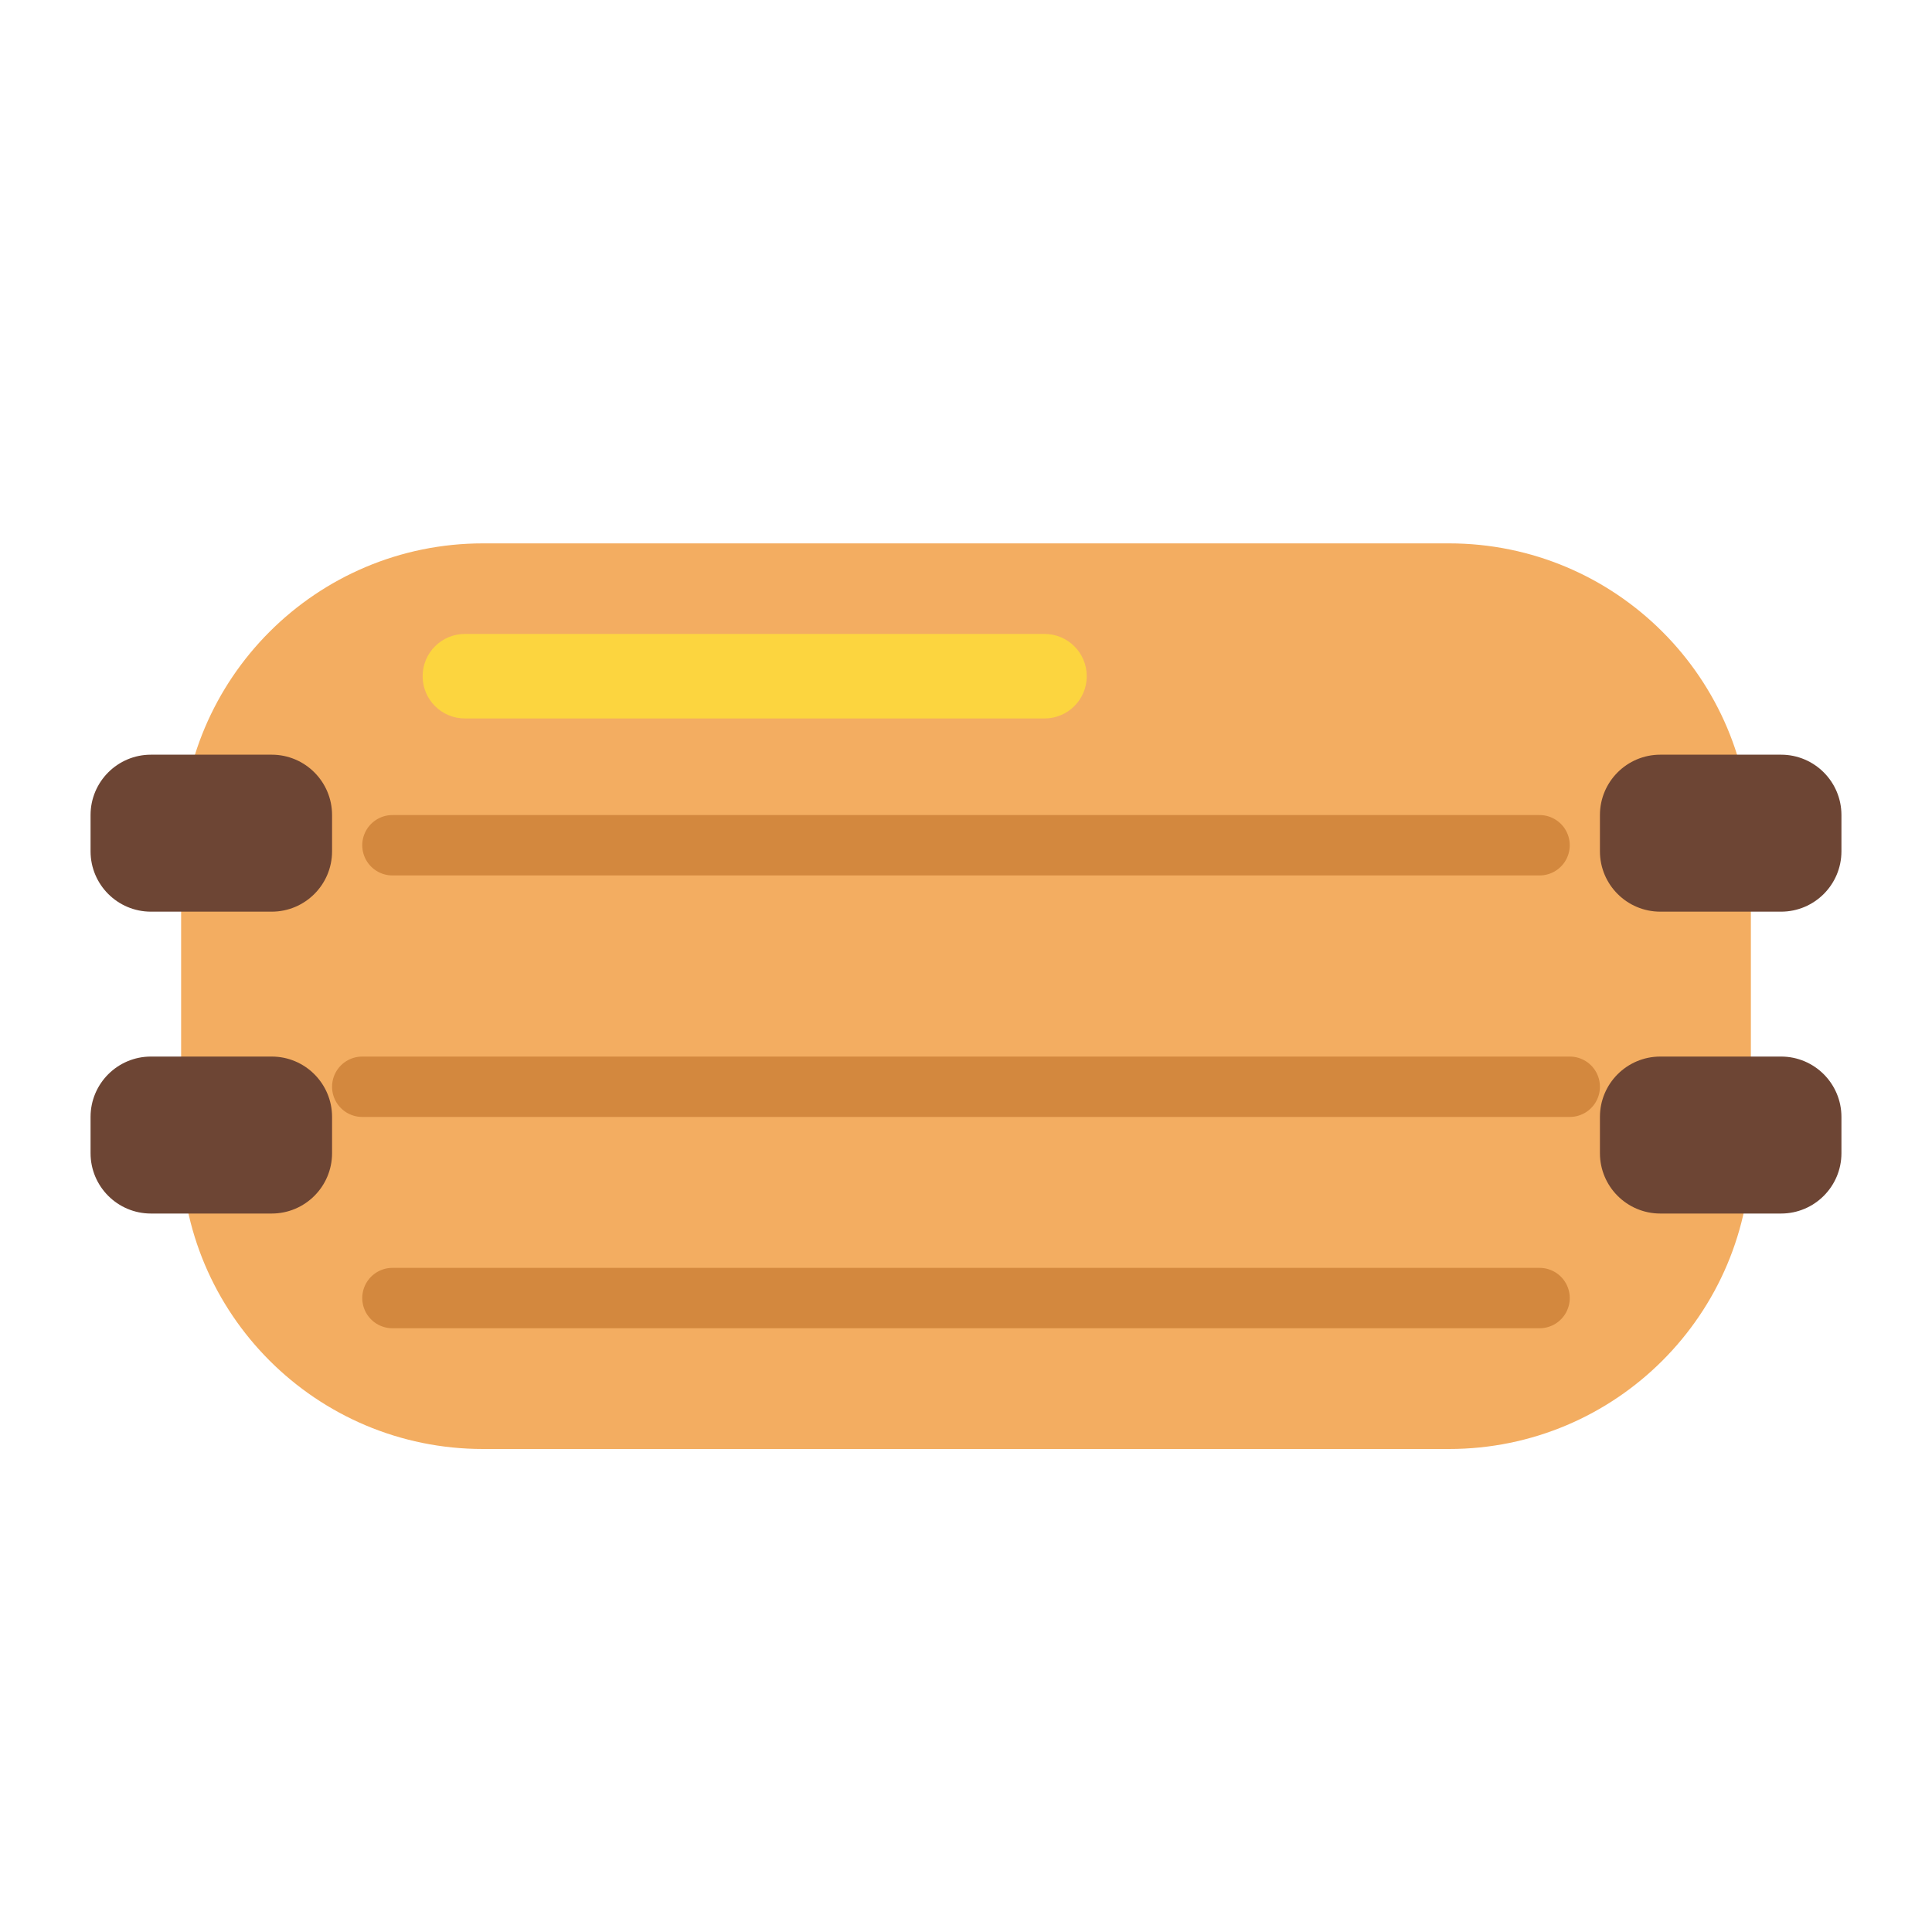
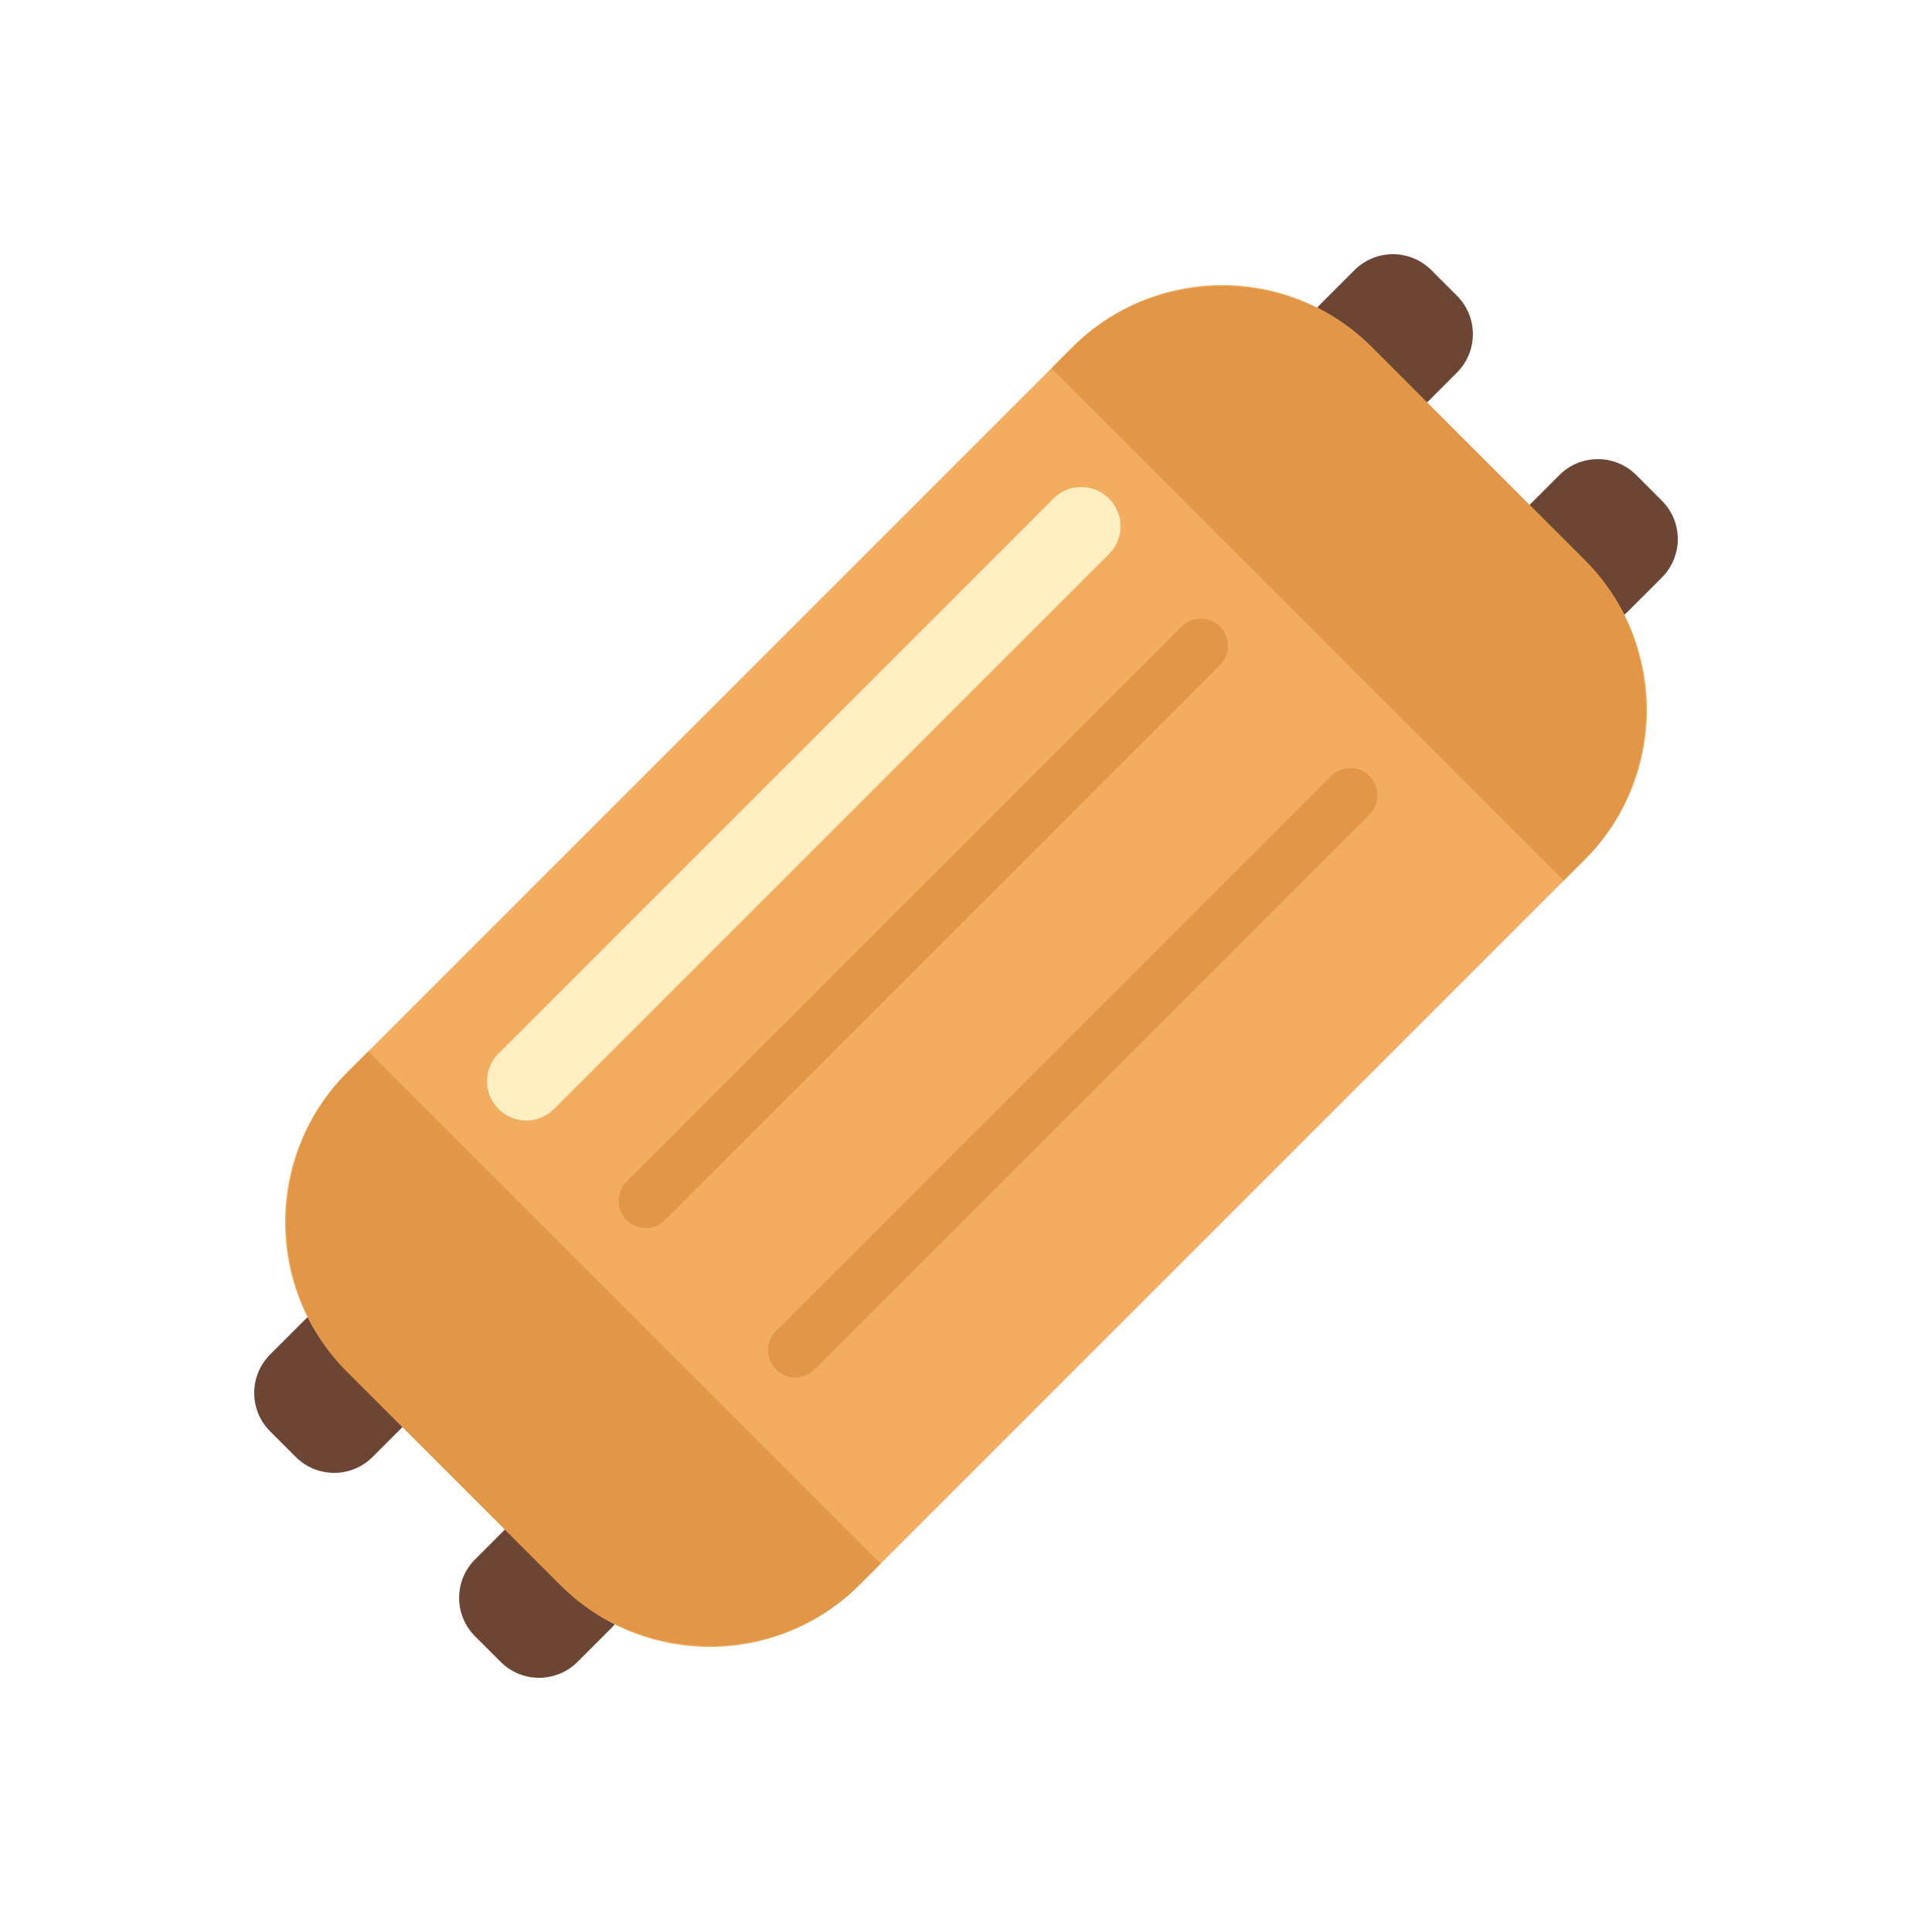
<svg xmlns="http://www.w3.org/2000/svg" width="32" height="32" viewBox="0 0 32 32" fill="none">
-   <rect x="3" y="9" width="26" height="15" rx="5" fill="#F3AD61" />
-   <rect x="7" y="10.5" width="11" height="1.4" rx="0.7" fill="#FCD53F" />
-   <path d="M6.5 14H25.5M6 18H26M6.5 21.5H25.5" stroke="#D3883E" stroke-linecap="round" />
-   <rect x="1.5" y="12.5" width="4" height="2.6" rx="1" fill="#6D4534" />
-   <rect x="1.5" y="17.5" width="4" height="2.6" rx="1" fill="#6D4534" />
-   <rect x="26.5" y="12.5" width="4" height="2.6" rx="1" fill="#6D4534" />
-   <rect x="26.5" y="17.5" width="4" height="2.6" rx="1" fill="#6D4534" />
+   <g transform="rotate(-45 16 16)">
+     <rect x="2.4" y="12.4" width="2.6" height="2.4" rx="0.9" fill="#6D4534" />
+     <rect x="27" y="12.4" width="2.6" height="2.4" rx="0.9" fill="#6D4534" />
+     <rect x="2.4" y="17.2" width="2.6" height="2.4" rx="0.9" fill="#6D4534" />
+     <rect x="27" y="17.2" width="2.6" height="2.4" rx="0.9" fill="#6D4534" />
+     <rect x="4" y="10" width="24" height="12" rx="3.5" fill="#F3AD61" />
+     <path d="M4 13.5C4 11.6 5.6 10 7.5 10H8V22H7.5C5.6 22 4 20.4 4 18.5Z" fill="#E19747" />
+     <path d="M28 13.5C28 11.6 26.4 10 24.5 10H24V22H24.5C26.4 22 28 20.4 28 18.5Z" fill="#E19747" />
+     <path d="M9.5 15H22.5M9.5 18.5H22.5" stroke="#E19747" stroke-width="0.9" stroke-linecap="round" />
+     <path d="M9.5 12.2H22.5" stroke="#FEEFC2" stroke-width="1.3" stroke-linecap="round" />
+   </g>
</svg>
